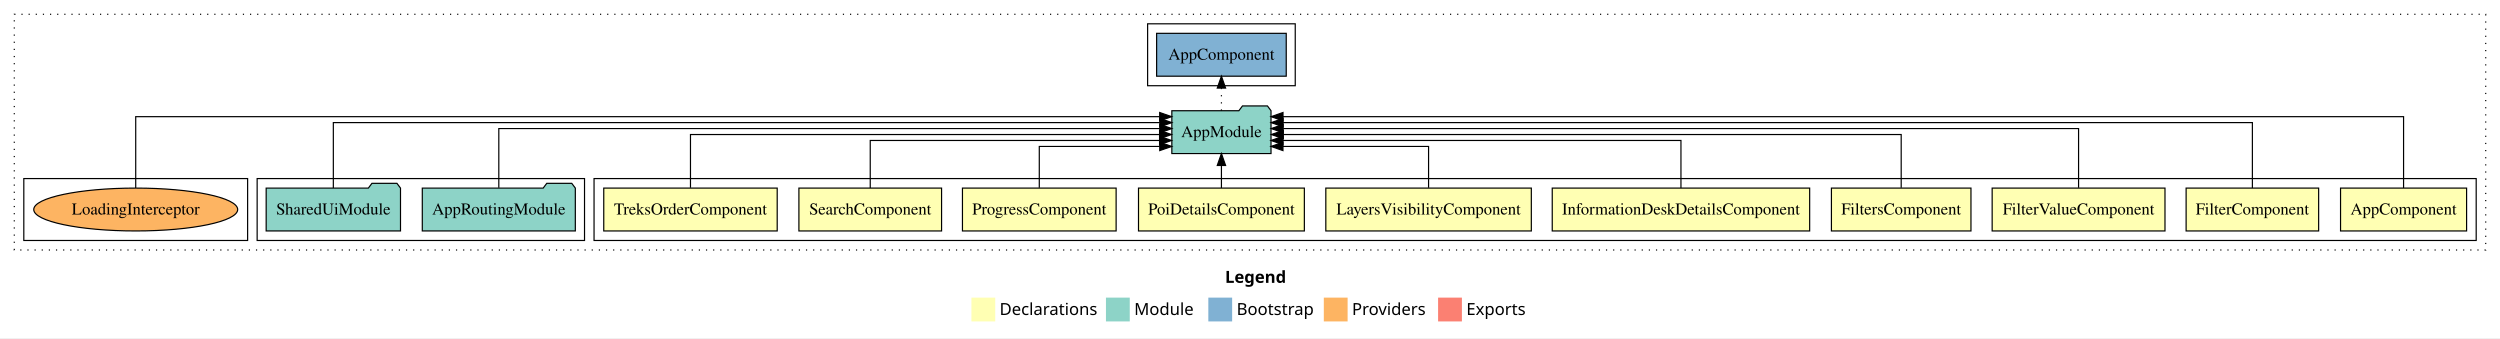
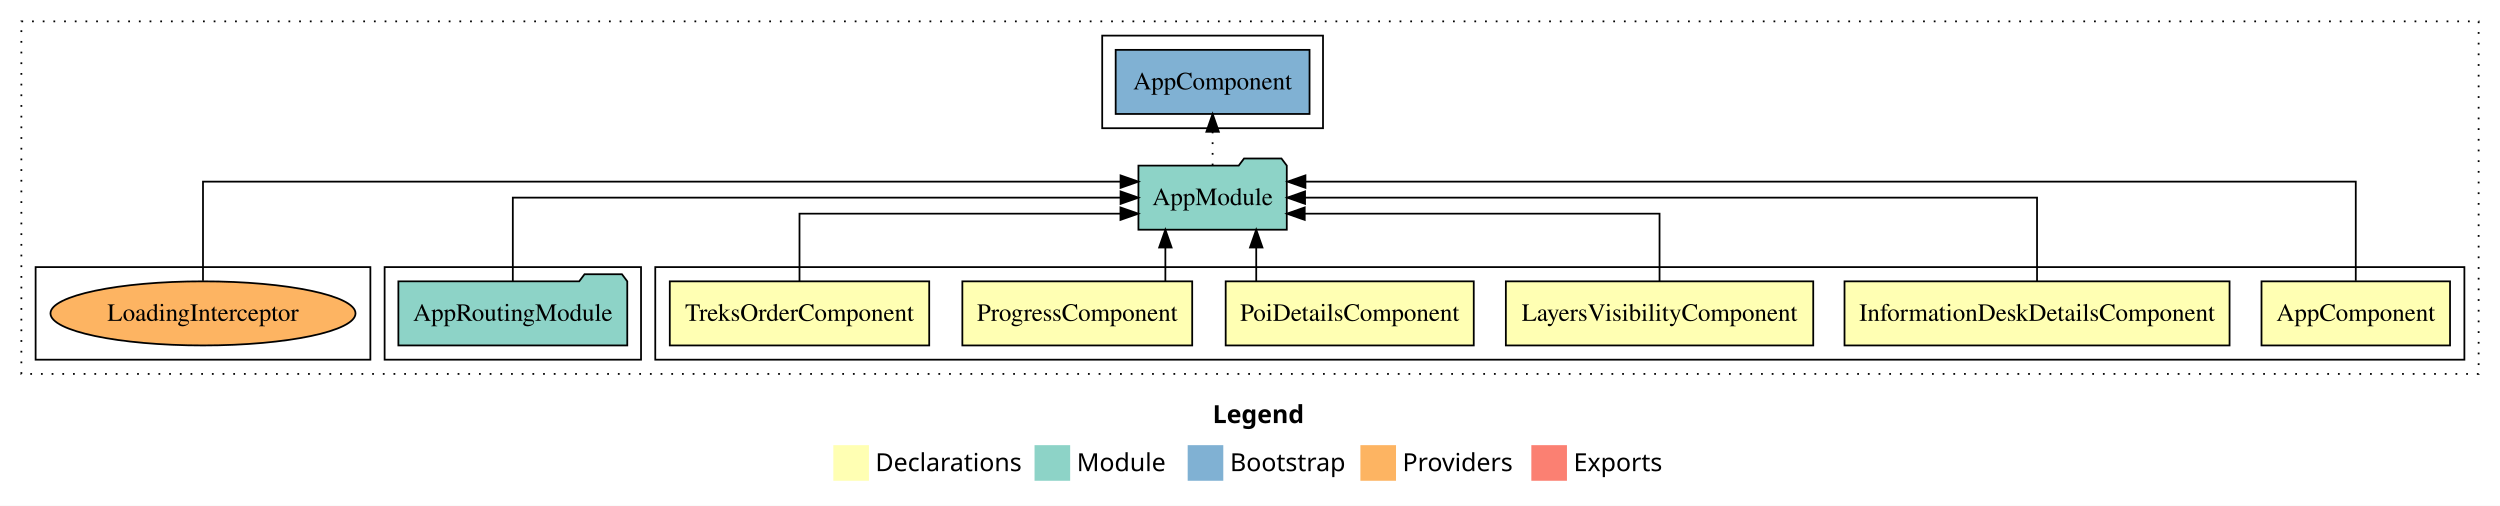
- <svg xmlns="http://www.w3.org/2000/svg" width="2100pt" height="284pt" viewBox="0.00 0.00 2100.00 284.00">
+ <svg xmlns="http://www.w3.org/2000/svg" width="1404pt" height="284pt" viewBox="0.00 0.00 1404.00 284.00">
  <g id="graph0" class="graph" transform="scale(1 1) rotate(0) translate(4 280)">
-     <polygon fill="#ffffff" stroke="transparent" points="-4,4 -4,-280 2096,-280 2096,4 -4,4" />
-     <text text-anchor="start" x="1025.009" y="-42.4" font-family="sans-serif" font-weight="bold" font-size="14.00" fill="#000000">Legend</text>
-     <polygon fill="#ffffb3" stroke="transparent" points="812,-10 812,-30 832,-30 832,-10 812,-10" />
-     <text text-anchor="start" x="835.629" y="-15.4" font-family="sans-serif" font-size="14.00" fill="#000000">  Declarations</text>
-     <polygon fill="#8dd3c7" stroke="transparent" points="925,-10 925,-30 945,-30 945,-10 925,-10" />
-     <text text-anchor="start" x="948.725" y="-15.4" font-family="sans-serif" font-size="14.00" fill="#000000">  Module</text>
-     <polygon fill="#80b1d3" stroke="transparent" points="1011,-10 1011,-30 1031,-30 1031,-10 1011,-10" />
-     <text text-anchor="start" x="1034.781" y="-15.4" font-family="sans-serif" font-size="14.00" fill="#000000">  Bootstrap</text>
-     <polygon fill="#fdb462" stroke="transparent" points="1108,-10 1108,-30 1128,-30 1128,-10 1108,-10" />
-     <text text-anchor="start" x="1131.673" y="-15.4" font-family="sans-serif" font-size="14.00" fill="#000000">  Providers</text>
-     <polygon fill="#fb8072" stroke="transparent" points="1204,-10 1204,-30 1224,-30 1224,-10 1204,-10" />
-     <text text-anchor="start" x="1227.726" y="-15.4" font-family="sans-serif" font-size="14.00" fill="#000000">  Exports</text>
+     <polygon fill="#ffffff" stroke="transparent" points="-4,4 -4,-280 1400,-280 1400,4 -4,4" />
+     <text text-anchor="start" x="677.009" y="-42.4" font-family="sans-serif" font-weight="bold" font-size="14.00" fill="#000000">Legend</text>
+     <polygon fill="#ffffb3" stroke="transparent" points="464,-10 464,-30 484,-30 484,-10 464,-10" />
+     <text text-anchor="start" x="487.629" y="-15.4" font-family="sans-serif" font-size="14.00" fill="#000000">  Declarations</text>
+     <polygon fill="#8dd3c7" stroke="transparent" points="577,-10 577,-30 597,-30 597,-10 577,-10" />
+     <text text-anchor="start" x="600.725" y="-15.4" font-family="sans-serif" font-size="14.00" fill="#000000">  Module</text>
+     <polygon fill="#80b1d3" stroke="transparent" points="663,-10 663,-30 683,-30 683,-10 663,-10" />
+     <text text-anchor="start" x="686.781" y="-15.4" font-family="sans-serif" font-size="14.00" fill="#000000">  Bootstrap</text>
+     <polygon fill="#fdb462" stroke="transparent" points="760,-10 760,-30 780,-30 780,-10 760,-10" />
+     <text text-anchor="start" x="783.673" y="-15.4" font-family="sans-serif" font-size="14.00" fill="#000000">  Providers</text>
+     <polygon fill="#fb8072" stroke="transparent" points="856,-10 856,-30 876,-30 876,-10 856,-10" />
+     <text text-anchor="start" x="879.726" y="-15.4" font-family="sans-serif" font-size="14.00" fill="#000000">  Exports</text>
    <g id="clust1" class="cluster">
-       <polygon fill="none" stroke="#000000" stroke-dasharray="1,5" points="8,-70 8,-268 2084,-268 2084,-70 8,-70" />
+       <polygon fill="none" stroke="#000000" stroke-dasharray="1,5" points="8,-70 8,-268 1388,-268 1388,-70 8,-70" />
    </g>
    <g id="clust2" class="cluster">
-       <polygon fill="none" stroke="#000000" points="495,-78 495,-130 2076,-130 2076,-78 495,-78" />
+       <polygon fill="none" stroke="#000000" points="364,-78 364,-130 1380,-130 1380,-78 364,-78" />
    </g>
-     <g id="clust13" class="cluster">
-       <polygon fill="none" stroke="#000000" points="212,-78 212,-130 487,-130 487,-78 212,-78" />
+     <g id="clust9" class="cluster">
+       <polygon fill="none" stroke="#000000" points="212,-78 212,-130 356,-130 356,-78 212,-78" />
    </g>
-     <g id="clust15" class="cluster">
-       <polygon fill="none" stroke="#000000" points="960,-208 960,-260 1084,-260 1084,-208 960,-208" />
+     <g id="clust11" class="cluster">
+       <polygon fill="none" stroke="#000000" points="615,-208 615,-260 739,-260 739,-208 615,-208" />
    </g>
-     <g id="clust16" class="cluster">
+     <g id="clust12" class="cluster">
      <polygon fill="none" stroke="#000000" points="16,-78 16,-130 204,-130 204,-78 16,-78" />
    </g>
    <g id="node1" class="node">
-       <polygon fill="#ffffb3" stroke="#000000" points="2067.94,-122 1962.06,-122 1962.06,-86 2067.94,-86 2067.94,-122" />
-       <text text-anchor="middle" x="2015" y="-99.8" font-family="Times,serif" font-size="14.00" fill="#000000">AppComponent</text>
+       <polygon fill="#ffffb3" stroke="#000000" points="1371.94,-122 1266.06,-122 1266.06,-86 1371.94,-86 1371.94,-122" />
+       <text text-anchor="middle" x="1319" y="-99.8" font-family="Times,serif" font-size="14.00" fill="#000000">AppComponent</text>
    </g>
-     <g id="node11" class="node">
-       <polygon fill="#8dd3c7" stroke="#000000" points="1063.657,-187 1060.657,-191 1039.657,-191 1036.657,-187 980.343,-187 980.343,-151 1063.657,-151 1063.657,-187" />
-       <text text-anchor="middle" x="1022" y="-164.8" font-family="Times,serif" font-size="14.00" fill="#000000">AppModule</text>
+     <g id="node7" class="node">
+       <polygon fill="#8dd3c7" stroke="#000000" points="718.657,-187 715.657,-191 694.657,-191 691.657,-187 635.343,-187 635.343,-151 718.657,-151 718.657,-187" />
+       <text text-anchor="middle" x="677" y="-164.8" font-family="Times,serif" font-size="14.00" fill="#000000">AppModule</text>
    </g>
    <g id="edge1" class="edge">
-       <path fill="none" stroke="#000000" d="M2015,-122.091C2015,-145.133 2015,-182 2015,-182 2015,-182 1073.718,-182 1073.718,-182" />
-       <polygon fill="#000000" stroke="#000000" points="1073.718,-178.5 1063.718,-182 1073.718,-185.5 1073.718,-178.5" />
+       <path fill="none" stroke="#000000" d="M1319,-122.292C1319,-144.206 1319,-178 1319,-178 1319,-178 729.123,-178 729.123,-178" />
+       <polygon fill="#000000" stroke="#000000" points="729.123,-174.5 719.123,-178 729.123,-181.5 729.123,-174.5" />
    </g>
    <g id="node2" class="node">
-       <polygon fill="#ffffb3" stroke="#000000" points="1943.662,-122 1832.338,-122 1832.338,-86 1943.662,-86 1943.662,-122" />
-       <text text-anchor="middle" x="1888" y="-99.8" font-family="Times,serif" font-size="14.00" fill="#000000">FilterComponent</text>
+       <polygon fill="#ffffb3" stroke="#000000" points="1248.119,-122 1031.881,-122 1031.881,-86 1248.119,-86 1248.119,-122" />
+       <text text-anchor="middle" x="1140" y="-99.8" font-family="Times,serif" font-size="14.00" fill="#000000">InformationDeskDetailsComponent</text>
    </g>
    <g id="edge2" class="edge">
-       <path fill="none" stroke="#000000" d="M1888,-122.045C1888,-143.662 1888,-177 1888,-177 1888,-177 1073.769,-177 1073.769,-177" />
-       <polygon fill="#000000" stroke="#000000" points="1073.769,-173.5 1063.769,-177 1073.769,-180.5 1073.769,-173.5" />
+       <path fill="none" stroke="#000000" d="M1140,-122.106C1140,-141.339 1140,-169 1140,-169 1140,-169 728.905,-169 728.905,-169" />
+       <polygon fill="#000000" stroke="#000000" points="728.905,-165.5 718.905,-169 728.905,-172.5 728.905,-165.5" />
    </g>
    <g id="node3" class="node">
-       <polygon fill="#ffffb3" stroke="#000000" points="1814.588,-122 1669.412,-122 1669.412,-86 1814.588,-86 1814.588,-122" />
-       <text text-anchor="middle" x="1742" y="-99.8" font-family="Times,serif" font-size="14.00" fill="#000000">FilterValueComponent</text>
+       <polygon fill="#ffffb3" stroke="#000000" points="1014.314,-122 841.686,-122 841.686,-86 1014.314,-86 1014.314,-122" />
+       <text text-anchor="middle" x="928" y="-99.8" font-family="Times,serif" font-size="14.00" fill="#000000">LayersVisibilityComponent</text>
    </g>
    <g id="edge3" class="edge">
-       <path fill="none" stroke="#000000" d="M1742,-122.223C1742,-142.365 1742,-172 1742,-172 1742,-172 1073.822,-172 1073.822,-172" />
-       <polygon fill="#000000" stroke="#000000" points="1073.822,-168.5 1063.822,-172 1073.822,-175.5 1073.822,-168.5" />
+       <path fill="none" stroke="#000000" d="M928,-122.027C928,-138.398 928,-160 928,-160 928,-160 728.729,-160 728.729,-160" />
+       <polygon fill="#000000" stroke="#000000" points="728.729,-156.5 718.729,-160 728.729,-163.5 728.729,-156.5" />
    </g>
    <g id="node4" class="node">
-       <polygon fill="#ffffb3" stroke="#000000" points="1651.607,-122 1534.393,-122 1534.393,-86 1651.607,-86 1651.607,-122" />
-       <text text-anchor="middle" x="1593" y="-99.8" font-family="Times,serif" font-size="14.00" fill="#000000">FiltersComponent</text>
+       <polygon fill="#ffffb3" stroke="#000000" points="823.658,-122 684.342,-122 684.342,-86 823.658,-86 823.658,-122" />
+       <text text-anchor="middle" x="754" y="-99.8" font-family="Times,serif" font-size="14.00" fill="#000000">PoiDetailsComponent</text>
    </g>
    <g id="edge4" class="edge">
-       <path fill="none" stroke="#000000" d="M1593,-122.222C1593,-140.828 1593,-167 1593,-167 1593,-167 1073.987,-167 1073.987,-167" />
-       <polygon fill="#000000" stroke="#000000" points="1073.987,-163.5 1063.987,-167 1073.987,-170.5 1073.987,-163.5" />
+       <path fill="none" stroke="#000000" d="M701.5,-122.106C701.5,-122.106 701.5,-140.991 701.5,-140.991" />
+       <polygon fill="#000000" stroke="#000000" points="698,-140.991 701.5,-150.991 705,-140.991 698,-140.991" />
    </g>
    <g id="node5" class="node">
-       <polygon fill="#ffffb3" stroke="#000000" points="1516.119,-122 1299.881,-122 1299.881,-86 1516.119,-86 1516.119,-122" />
-       <text text-anchor="middle" x="1408" y="-99.8" font-family="Times,serif" font-size="14.00" fill="#000000">InformationDeskDetailsComponent</text>
+       <polygon fill="#ffffb3" stroke="#000000" points="665.541,-122 536.459,-122 536.459,-86 665.541,-86 665.541,-122" />
+       <text text-anchor="middle" x="601" y="-99.8" font-family="Times,serif" font-size="14.00" fill="#000000">ProgressComponent</text>
    </g>
    <g id="edge5" class="edge">
-       <path fill="none" stroke="#000000" d="M1408,-122.034C1408,-139.06 1408,-162 1408,-162 1408,-162 1073.676,-162 1073.676,-162" />
-       <polygon fill="#000000" stroke="#000000" points="1073.676,-158.5 1063.676,-162 1073.676,-165.5 1073.676,-158.5" />
+       <path fill="none" stroke="#000000" d="M650.471,-122.106C650.471,-122.106 650.471,-140.991 650.471,-140.991" />
+       <polygon fill="#000000" stroke="#000000" points="646.971,-140.991 650.471,-150.991 653.971,-140.991 646.971,-140.991" />
    </g>
    <g id="node6" class="node">
-       <polygon fill="#ffffb3" stroke="#000000" points="1282.314,-122 1109.686,-122 1109.686,-86 1282.314,-86 1282.314,-122" />
-       <text text-anchor="middle" x="1196" y="-99.8" font-family="Times,serif" font-size="14.00" fill="#000000">LayersVisibilityComponent</text>
+       <polygon fill="#ffffb3" stroke="#000000" points="517.847,-122 372.153,-122 372.153,-86 517.847,-86 517.847,-122" />
+       <text text-anchor="middle" x="445" y="-99.8" font-family="Times,serif" font-size="14.00" fill="#000000">TreksOrderComponent</text>
    </g>
    <g id="edge6" class="edge">
-       <path fill="none" stroke="#000000" d="M1196,-122.24C1196,-137.571 1196,-157 1196,-157 1196,-157 1073.677,-157 1073.677,-157" />
-       <polygon fill="#000000" stroke="#000000" points="1073.677,-153.5 1063.677,-157 1073.677,-160.5 1073.677,-153.5" />
+       <path fill="none" stroke="#000000" d="M445,-122.027C445,-138.398 445,-160 445,-160 445,-160 625.255,-160 625.255,-160" />
+       <polygon fill="#000000" stroke="#000000" points="625.255,-163.5 635.255,-160 625.255,-156.5 625.255,-163.5" />
    </g>
-     <g id="node7" class="node">
-       <polygon fill="#ffffb3" stroke="#000000" points="1091.658,-122 952.342,-122 952.342,-86 1091.658,-86 1091.658,-122" />
-       <text text-anchor="middle" x="1022" y="-99.8" font-family="Times,serif" font-size="14.00" fill="#000000">PoiDetailsComponent</text>
+     <g id="node9" class="node">
+       <polygon fill="#80b1d3" stroke="#000000" points="731.439,-252 622.561,-252 622.561,-216 731.439,-216 731.439,-252" />
+       <text text-anchor="middle" x="677" y="-229.8" font-family="Times,serif" font-size="14.00" fill="#000000">AppComponent </text>
+     </g>
+     <g id="edge8" class="edge">
+       <path fill="none" stroke="#000000" stroke-dasharray="1,5" d="M677,-187.106C677,-187.106 677,-205.991 677,-205.991" />
+       <polygon fill="#000000" stroke="#000000" points="673.5,-205.991 677,-215.991 680.5,-205.991 673.5,-205.991" />
+     </g>
+     <g id="node8" class="node">
+       <polygon fill="#8dd3c7" stroke="#000000" points="348.274,-122 345.274,-126 324.274,-126 321.274,-122 219.726,-122 219.726,-86 348.274,-86 348.274,-122" />
+       <text text-anchor="middle" x="284" y="-99.8" font-family="Times,serif" font-size="14.00" fill="#000000">AppRoutingModule</text>
    </g>
    <g id="edge7" class="edge">
-       <path fill="none" stroke="#000000" d="M1022,-122.106C1022,-122.106 1022,-140.991 1022,-140.991" />
-       <polygon fill="#000000" stroke="#000000" points="1018.5,-140.991 1022,-150.991 1025.5,-140.991 1018.5,-140.991" />
-     </g>
-     <g id="node8" class="node">
-       <polygon fill="#ffffb3" stroke="#000000" points="933.541,-122 804.459,-122 804.459,-86 933.541,-86 933.541,-122" />
-       <text text-anchor="middle" x="869" y="-99.8" font-family="Times,serif" font-size="14.00" fill="#000000">ProgressComponent</text>
-     </g>
-     <g id="edge8" class="edge">
-       <path fill="none" stroke="#000000" d="M869,-122.24C869,-137.571 869,-157 869,-157 869,-157 970.192,-157 970.192,-157" />
-       <polygon fill="#000000" stroke="#000000" points="970.192,-160.5 980.192,-157 970.192,-153.5 970.192,-160.5" />
-     </g>
-     <g id="node9" class="node">
-       <polygon fill="#ffffb3" stroke="#000000" points="786.92,-122 667.08,-122 667.08,-86 786.92,-86 786.92,-122" />
-       <text text-anchor="middle" x="727" y="-99.8" font-family="Times,serif" font-size="14.00" fill="#000000">SearchComponent</text>
-     </g>
-     <g id="edge9" class="edge">
-       <path fill="none" stroke="#000000" d="M727,-122.034C727,-139.06 727,-162 727,-162 727,-162 970.047,-162 970.047,-162" />
-       <polygon fill="#000000" stroke="#000000" points="970.047,-165.5 980.047,-162 970.047,-158.5 970.047,-165.5" />
+       <path fill="none" stroke="#000000" d="M284,-122.106C284,-141.339 284,-169 284,-169 284,-169 625.314,-169 625.314,-169" />
+       <polygon fill="#000000" stroke="#000000" points="625.314,-172.5 635.314,-169 625.314,-165.5 625.314,-172.5" />
    </g>
    <g id="node10" class="node">
-       <polygon fill="#ffffb3" stroke="#000000" points="648.847,-122 503.153,-122 503.153,-86 648.847,-86 648.847,-122" />
-       <text text-anchor="middle" x="576" y="-99.8" font-family="Times,serif" font-size="14.00" fill="#000000">TreksOrderComponent</text>
-     </g>
-     <g id="edge10" class="edge">
-       <path fill="none" stroke="#000000" d="M576,-122.222C576,-140.828 576,-167 576,-167 576,-167 970.041,-167 970.041,-167" />
-       <polygon fill="#000000" stroke="#000000" points="970.041,-170.5 980.041,-167 970.041,-163.5 970.041,-170.5" />
-     </g>
-     <g id="node14" class="node">
-       <polygon fill="#80b1d3" stroke="#000000" points="1076.439,-252 967.561,-252 967.561,-216 1076.439,-216 1076.439,-252" />
-       <text text-anchor="middle" x="1022" y="-229.8" font-family="Times,serif" font-size="14.00" fill="#000000">AppComponent </text>
-     </g>
-     <g id="edge13" class="edge">
-       <path fill="none" stroke="#000000" stroke-dasharray="1,5" d="M1022,-187.106C1022,-187.106 1022,-205.991 1022,-205.991" />
-       <polygon fill="#000000" stroke="#000000" points="1018.5,-205.991 1022,-215.991 1025.5,-205.991 1018.5,-205.991" />
-     </g>
-     <g id="node12" class="node">
-       <polygon fill="#8dd3c7" stroke="#000000" points="479.274,-122 476.274,-126 455.274,-126 452.274,-122 350.726,-122 350.726,-86 479.274,-86 479.274,-122" />
-       <text text-anchor="middle" x="415" y="-99.8" font-family="Times,serif" font-size="14.00" fill="#000000">AppRoutingModule</text>
-     </g>
-     <g id="edge11" class="edge">
-       <path fill="none" stroke="#000000" d="M415,-122.223C415,-142.365 415,-172 415,-172 415,-172 970.278,-172 970.278,-172" />
-       <polygon fill="#000000" stroke="#000000" points="970.279,-175.5 980.278,-172 970.278,-168.5 970.279,-175.5" />
-     </g>
-     <g id="node13" class="node">
-       <polygon fill="#8dd3c7" stroke="#000000" points="332.42,-122 329.42,-126 308.42,-126 305.42,-122 219.58,-122 219.58,-86 332.42,-86 332.42,-122" />
-       <text text-anchor="middle" x="276" y="-99.8" font-family="Times,serif" font-size="14.00" fill="#000000">SharedUiModule</text>
-     </g>
-     <g id="edge12" class="edge">
-       <path fill="none" stroke="#000000" d="M276,-122.045C276,-143.662 276,-177 276,-177 276,-177 970.293,-177 970.293,-177" />
-       <polygon fill="#000000" stroke="#000000" points="970.293,-180.5 980.293,-177 970.293,-173.5 970.293,-180.5" />
-     </g>
-     <g id="node15" class="node">
      <ellipse fill="#fdb462" stroke="#000000" cx="110" cy="-104" rx="85.655" ry="18" />
      <text text-anchor="middle" x="110" y="-99.8" font-family="Times,serif" font-size="14.00" fill="#000000">LoadingInterceptor</text>
    </g>
-     <g id="edge14" class="edge">
-       <path fill="none" stroke="#000000" d="M110,-122.091C110,-145.133 110,-182 110,-182 110,-182 970.143,-182 970.143,-182" />
-       <polygon fill="#000000" stroke="#000000" points="970.143,-185.5 980.143,-182 970.143,-178.5 970.143,-185.5" />
+     <g id="edge9" class="edge">
+       <path fill="none" stroke="#000000" d="M110,-122.292C110,-144.206 110,-178 110,-178 110,-178 625.307,-178 625.307,-178" />
+       <polygon fill="#000000" stroke="#000000" points="625.307,-181.5 635.307,-178 625.307,-174.5 625.307,-181.5" />
    </g>
  </g>
</svg>
